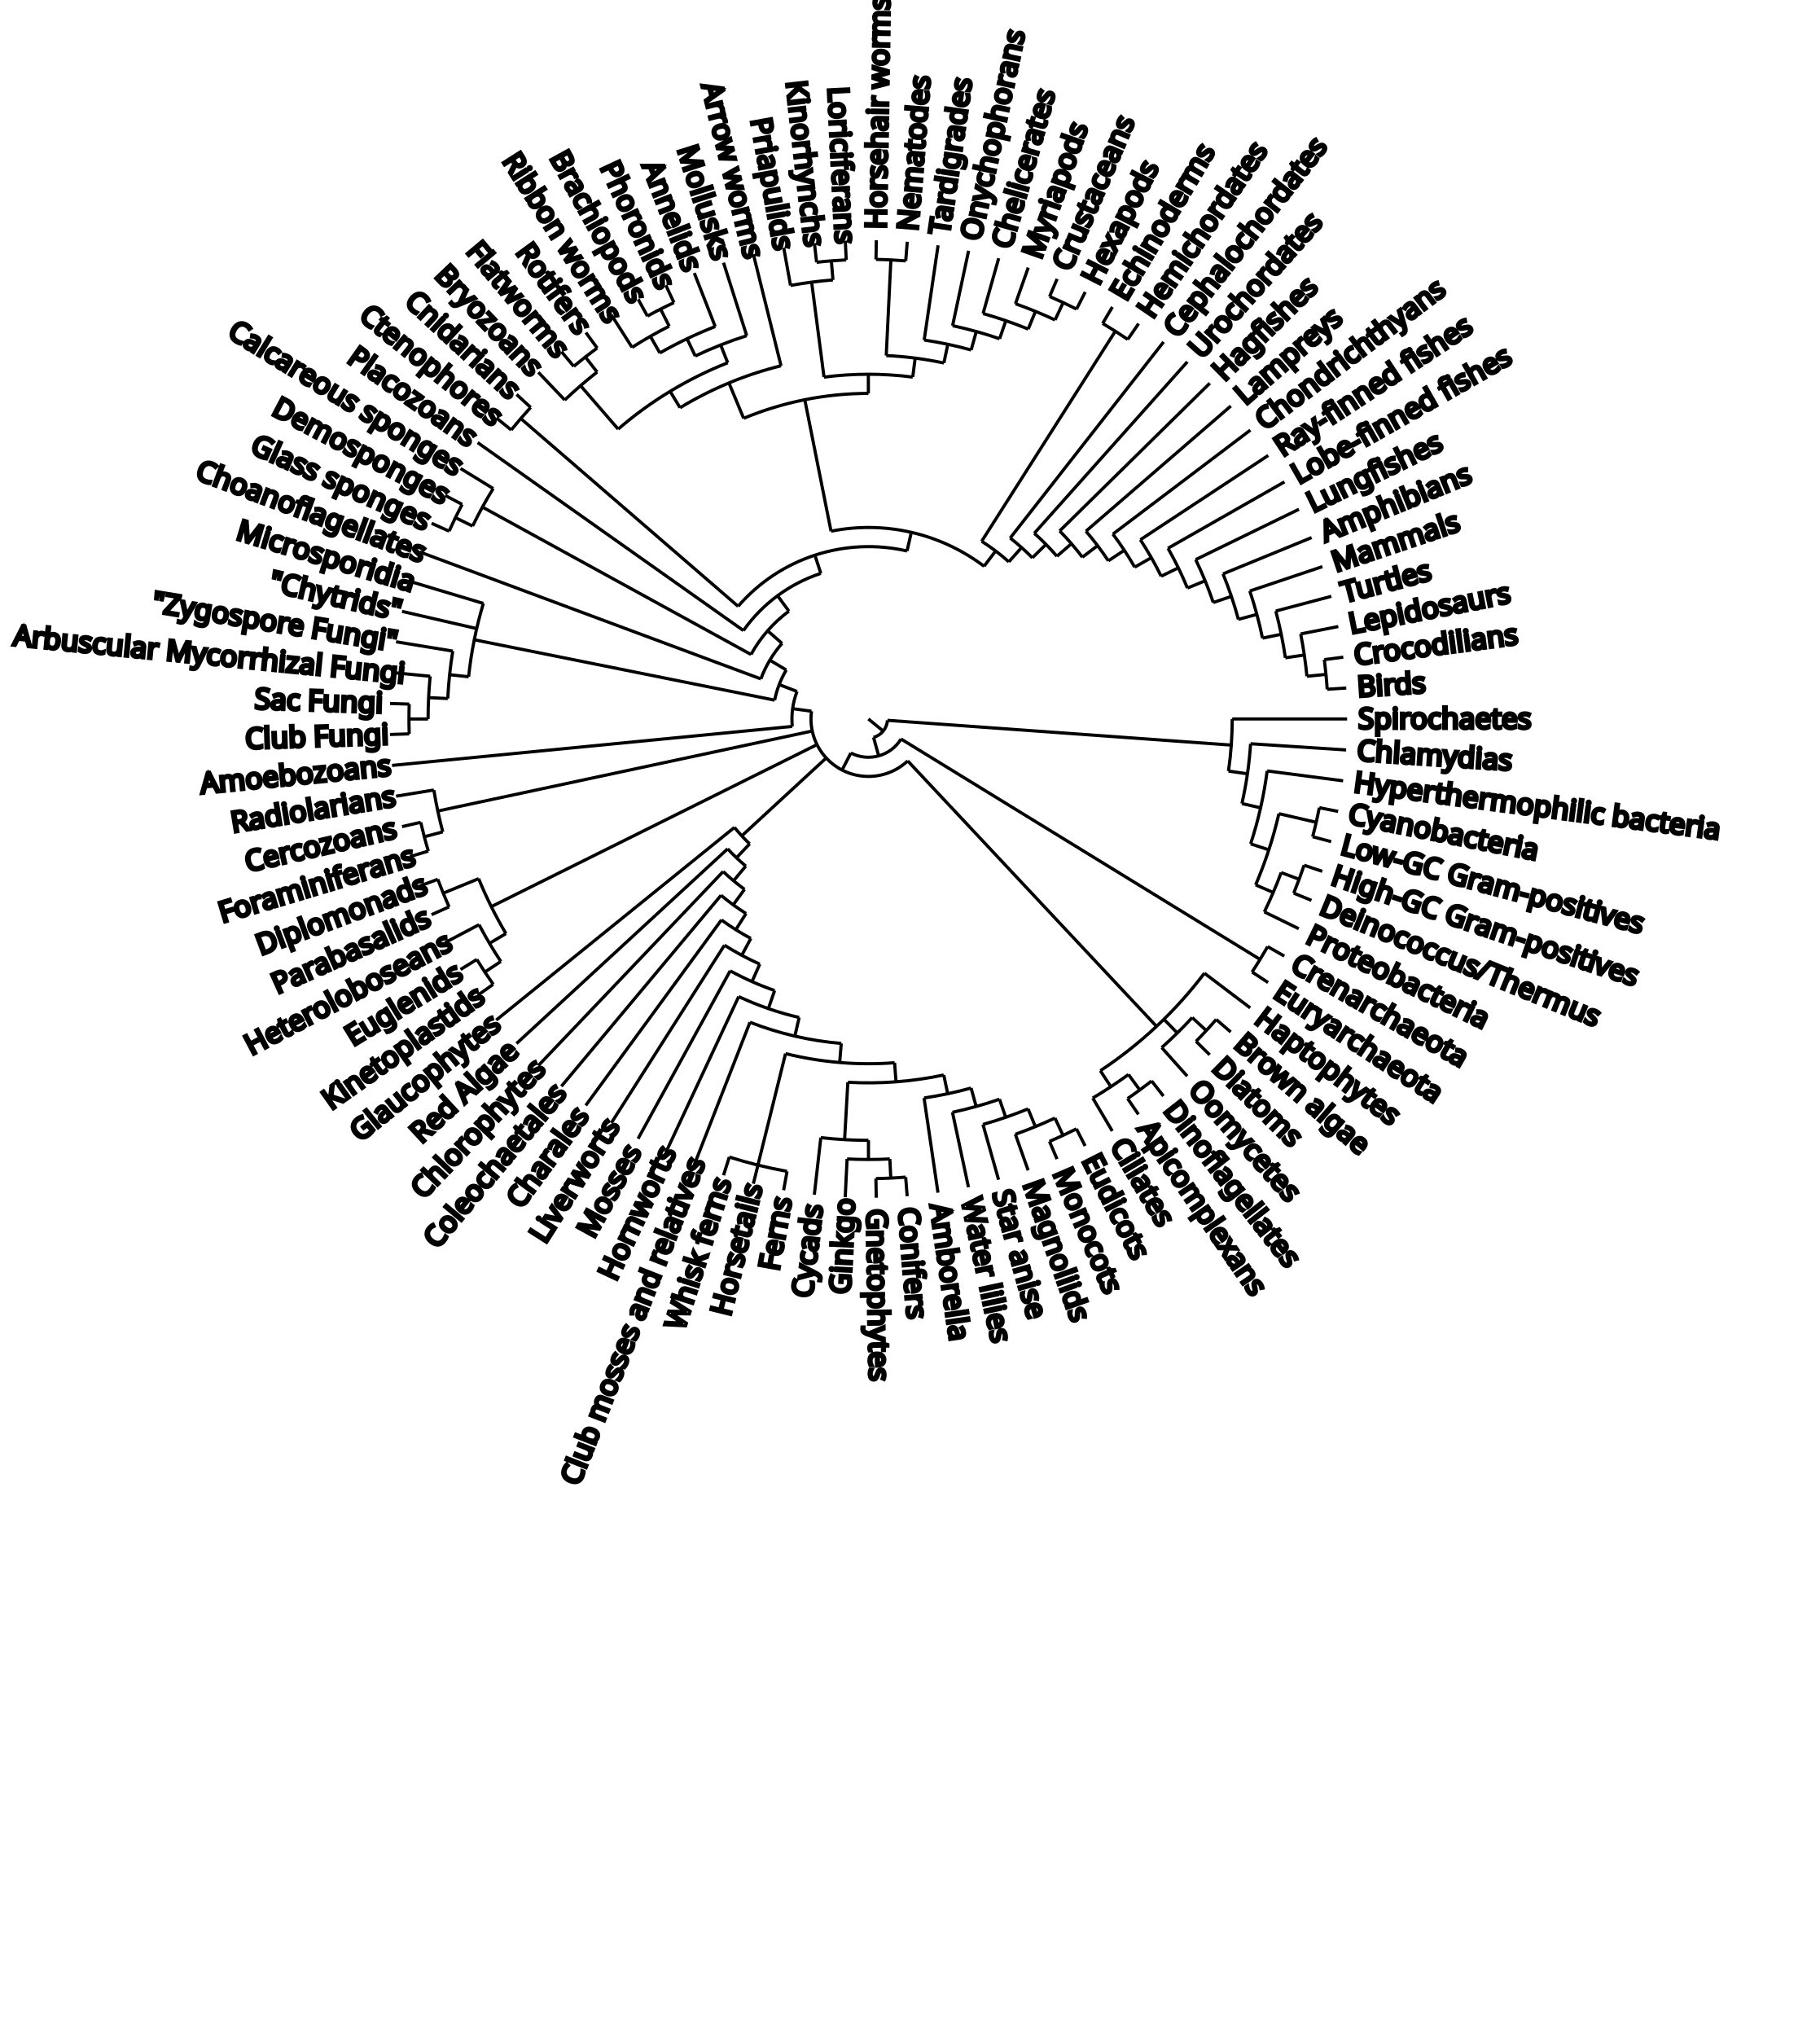
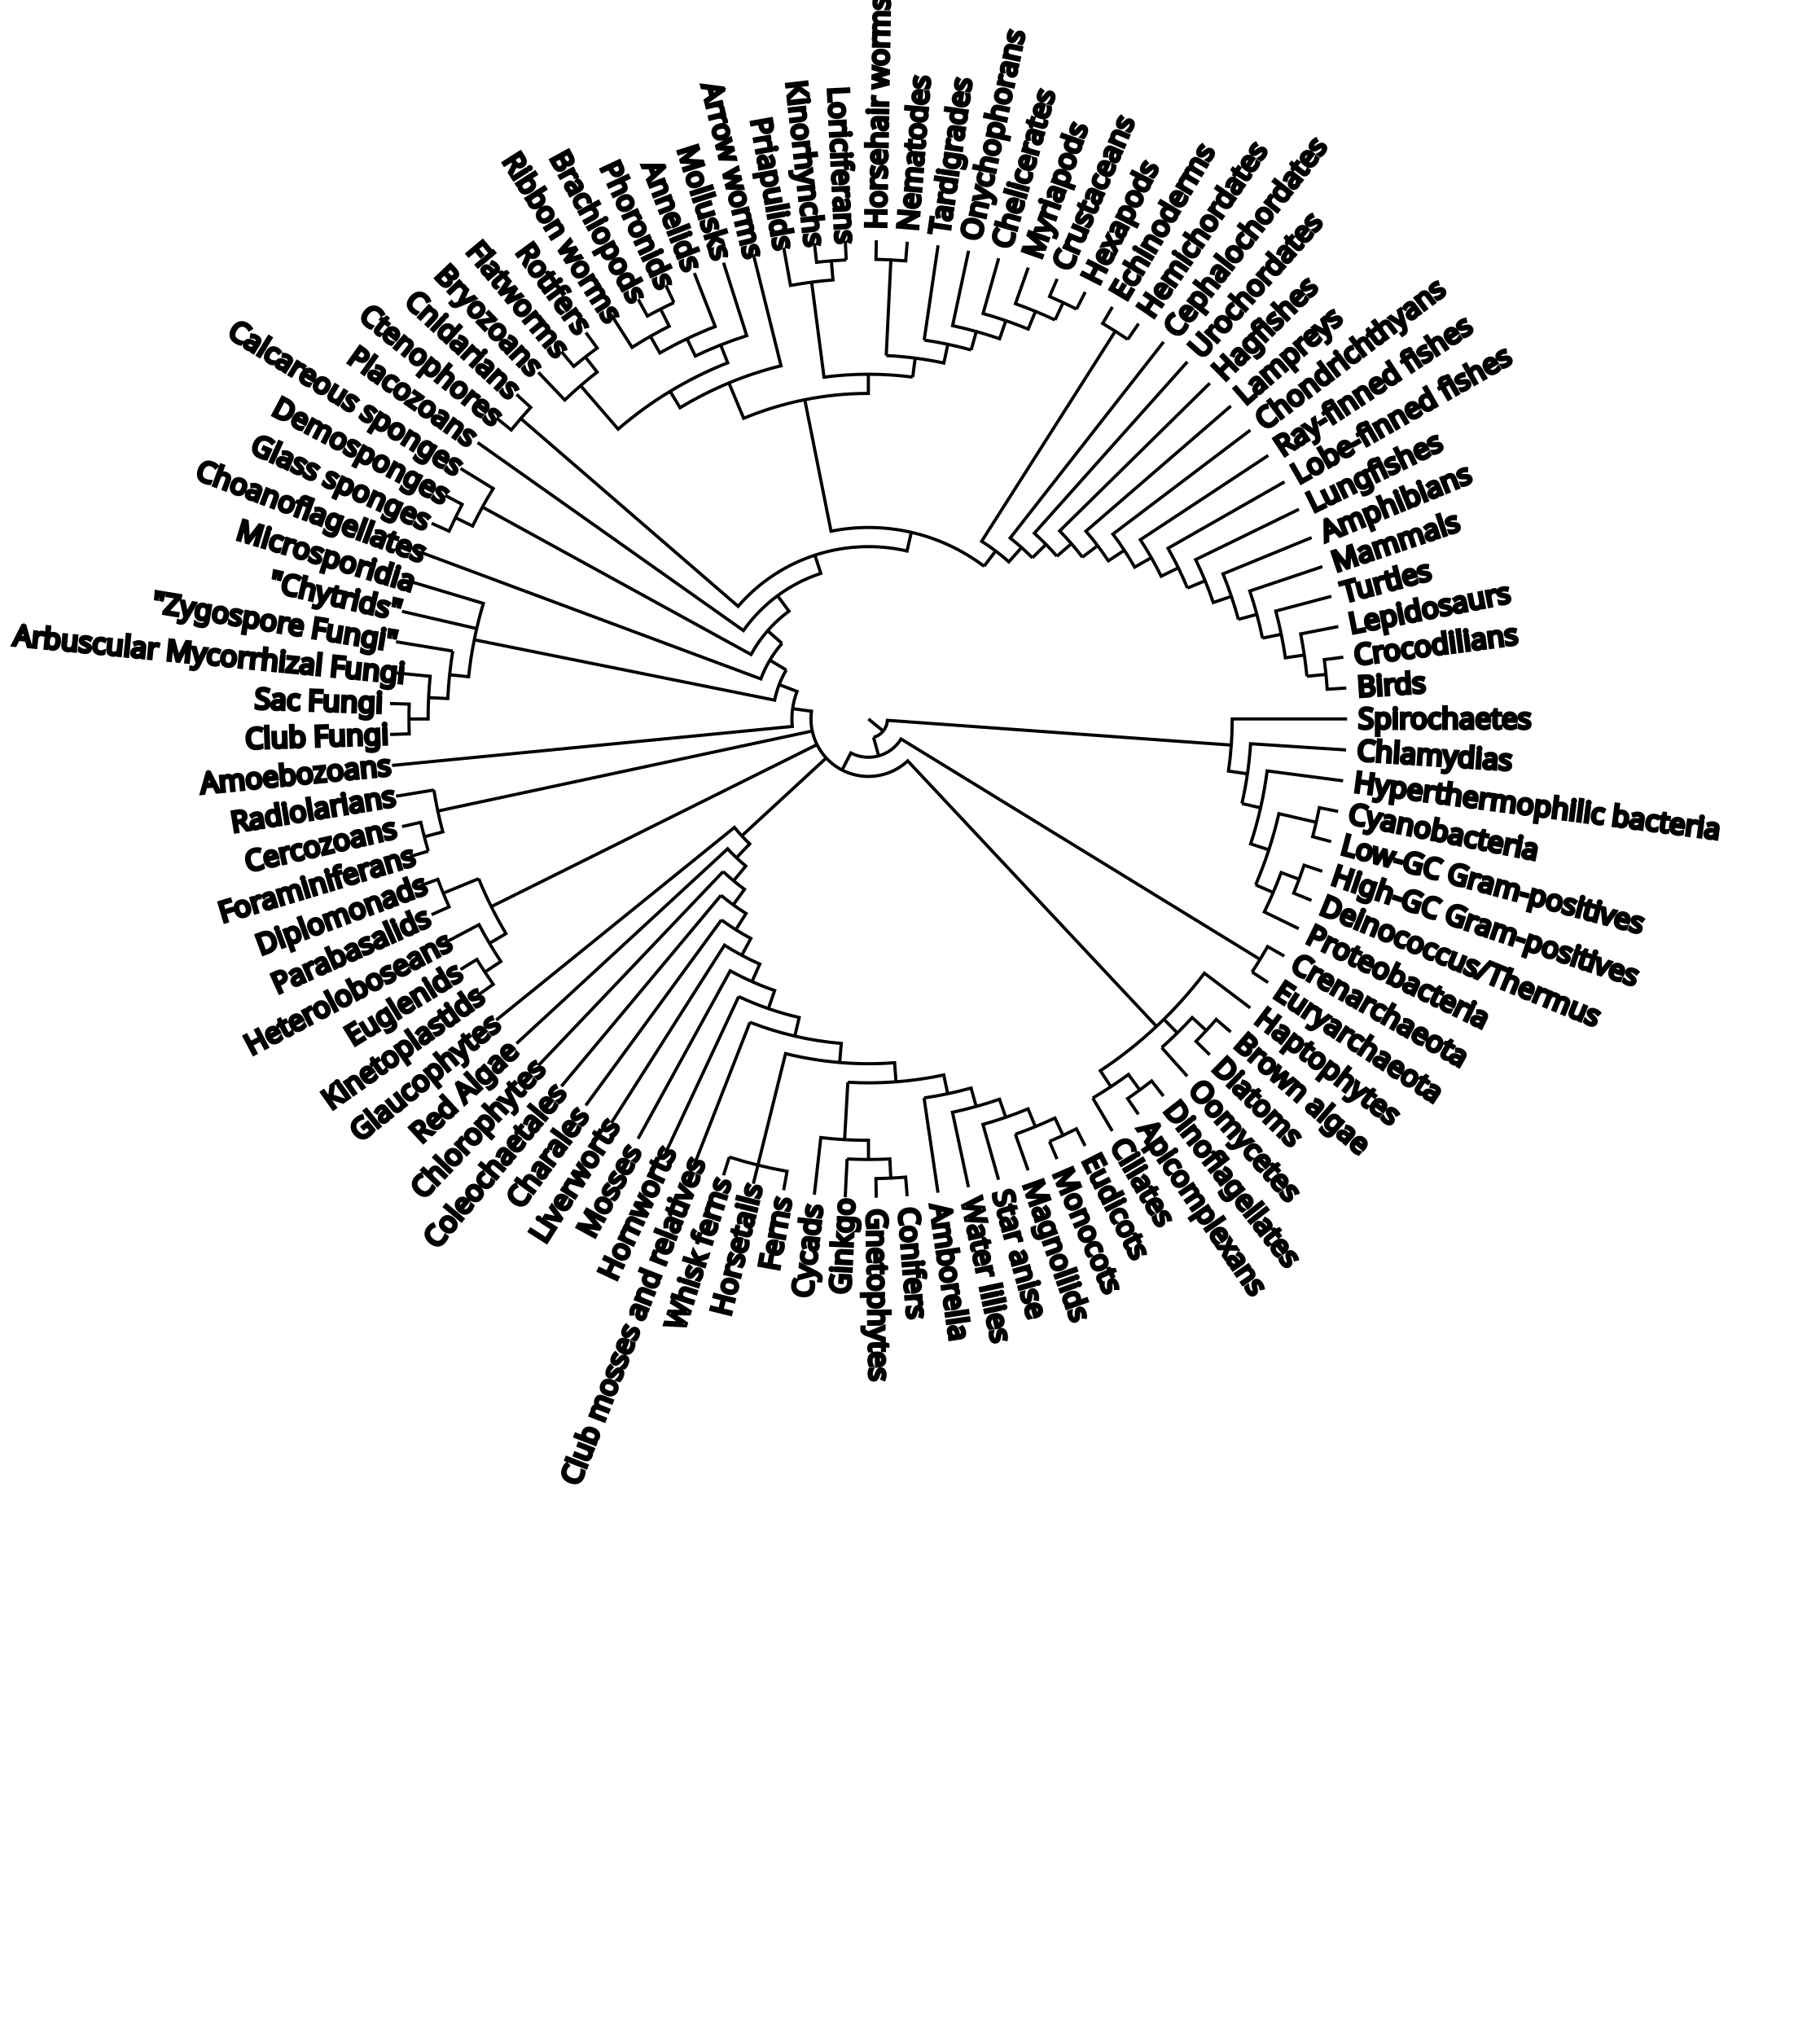
<svg xmlns="http://www.w3.org/2000/svg" viewBox="33 170 572 640">
  <g fill="none" stroke="#000" font-family="ArialMT" font-size="9">
-     <path d="m310.66 399.81l-4.66-3.81m114.08 8.21l-108.08-7.78m0 0c-.184 2.536-1.939 4.684-4.389 5.367m.01 0l1.61 5.8m147.27-11.6h-36.12m0 0c0 5.482-.394 10.957-1.179 16.382m0 0l5.96.86m31.02-7.5l-30.03-1.95m0 0c-.41 6.326-1.32 12.61-2.72 18.794m0 .01l5.87 1.33m25.94-8.48l-23.88-3.11m0 0c-1.014 7.788-2.753 15.464-5.19 22.929m0 0l5.72 1.87m14.89-8.65l-11.73-2.71m0 0c-1.769 7.668-4.217 15.163-7.316 22.396m0-.01l5.54 2.38m20.4-25.48l-5.91-1.16m0 0c-.603 3.062-1.304 6.103-2.104 9.118m0 0l5.82 1.54m-10.07 11.83l-5.64-2.1m0 0c-1.564 4.204-3.332 8.329-5.297 12.361m0 0l10.82 5.28m7.39-18.03l-5.71-1.92m0 0c-.993 2.958-2.081 5.882-3.265 8.771m0 0l5.58 2.28m-16.15 18.56l-112.87-69.29m0 0c-3.298 5.372-10.182 7.291-15.784 4.399m0 0l-2.76 5.35m139.02 58.49l-5.23-2.98m0 0c-1.545 2.71-3.178 5.37-4.896 7.974m.01.01l5.02 3.31m-35.07 13.78l-78.22-83.45m0 0c-7.276 6.821-18.706 6.451-25.526-.826-3.719-3.968-5.452-9.399-4.718-14.788m0 0l-5.96-.81m143.88 94.06l-14.41-10.9m0 0c-9.081 12.001-20.14 22.365-32.704 30.65m0 0l3.31 5.03m20.89-16.89l-4.22-4.3m13.32 3.54l-4.42-4.08m0 0c-3.041 3.297-6.239 6.445-9.586 9.432m0 .01l8.02 8.98m13.67-13.89l-4.56-3.94m0 0c-2.04 2.361-4.155 4.655-6.343 6.879m0 0l4.29 4.23m-21.98 11.05l-3.55-4.86m0 0c-3.62 2.648-7.367 5.119-11.227 7.403m0 .01l6.13 10.36m16.09-10.99l-3.71-4.74m0 0c-2.457 1.923-4.977 3.765-7.553 5.523m0 0l3.4 4.97m-124.7-87.54l26.55-24.49m-28.22 31.37l4.15-4.37m0 0c-1.704-1.621-3.3-3.352-4.779-5.181m0 0l-74.89 60.58m74.6-43.79l3.85-4.63m0 0c-2.016-1.682-3.921-3.493-5.701-5.423m0 0l-66.38 61.21m68.14-43.61l3.54-4.87m0 0c-2.357-1.716-4.599-3.585-6.71-5.596m0 .01l-58.13 61.02m62.11-42.74l3.21-5.09m0 0c-2.743-1.727-5.366-3.635-7.852-5.714m-.01-.01l-50.19 60.04m56.71-41.18l2.85-5.3m0 0c-3.209-1.72-6.294-3.662-9.233-5.812m0-.01l-42.66 58.31m52.26-38.92l2.44-5.5m0 0c-3.841-1.703-7.549-3.69-11.093-5.946m0 0l-35.56 55.87m49.36-35.93l1.97-5.69m0 0c-4.822-1.666-9.495-3.737-13.968-6.192m0 0l-28.97 52.77m49.29-32.24l1.36-5.86m0 0c-6.551-1.521-12.924-3.723-19.016-6.569m.01 0l-22.95 49.08m54.69-28.36l.50-6m0 0c-9.84-.824-19.509-3.067-28.707-6.66m.01 0l-17.53 44.86m63.44-26.13l-.45-6m0 0c-11.507.875-23.079-.094-34.281-2.869m0 0l-8.69 35.06m59.67-22.45l-1.24-5.89m0 0c-9.905 2.096-20.046 2.866-30.155 2.293m0 .01l-1.02 18.03m41.37-10.43l-1.61-5.8m0 0c-4.854 1.35-9.788 2.394-14.772 3.126m-.01-.01l4.38 29.78m21.3-23.69l-1.96-5.69m0 0c-4.84 1.669-9.776 3.042-14.784 4.111m0 0l5.03 23.55m21.02-19.05l-2.28-5.57m0 0c-4.632 1.897-9.368 3.529-14.186 4.891m0 0l4.91 17.38m20.27-13.94l-2.55-5.45m0 0c-4.063 1.899-8.218 3.601-12.445 5.096m0-.01l4.02 11.35m17.91-7.67l-2.73-5.37m0 0c-2.782 1.412-5.608 2.732-8.477 3.962m.01 0l2.37 5.53m-59.28.13v-6.02m0 0c-5.006 0-10.007-.284-14.981-.851m0 0l-2.04 17.94m24.04-5.22l-.30-6.01m0 0c-4.479.218-8.968.218-13.448 0m.01 0l-.59 12.02m19.48-.31l-.48-6m0 0c-3.11.252-6.227.404-9.346.454m0 0l.10 6.02m-29.11-2.36l1.07-5.93m0 0c-6.143-1.105-12.207-2.608-18.155-4.499m0 .01l-1.82 5.73m9.38 2.65l1.45-5.84m-83.83-81.26l102.41-50.94m-102.99 62.48l5.18-3.07m0 0c-3.279-5.54-6.149-11.311-8.588-17.268m.01.01l-11.14 4.56m13.08 24.79l5.03-3.32m0 0c-2.469-3.744-4.755-7.606-6.849-11.573m0 0l-10.65 5.62m10.2 16.61l4.91-3.48m0 0c-1.801-2.549-3.519-5.153-5.151-7.812m0 0l-5.13 3.15m-9.1-17.23l5.5-2.46m0 0c-1.275-2.847-2.458-5.734-3.546-8.658m0 0l-5.64 2.1m5.65-23.56l117.74-25.16m-122 33.25l5.82-1.54m0 0c-1.149-4.336-2.087-8.724-2.81-13.15m0-.01l-11.88 1.94m4.38 18.99l5.76-1.73m.01 0c-.897-2.988-1.696-6.005-2.397-9.045m0 0l-5.87 1.35m-3.14-19.23l125.82-12.26m0 0c-.364-3.732.149-7.497 1.497-10.996m0 0l-5.62-2.16m-95.85-14.09l94.43 18.98m0 0c.672-3.342 1.907-6.546 3.652-9.475m0-.01l-5.17-3.08m-100.68 4.57l5.99.64m0 0c.825-7.81 2.376-15.526 4.633-23.048m0 0l-23.06-6.92m5.85 36.53l6.02.29m0 0c.243-5 .77-9.982 1.576-14.922m-.01 0l-17.82-2.92m4.05 24.27h6.02m0 0c0-4.485.218-8.968.653-13.432m0 0l-11.98-1.17m-.63 19.47l6.02-.19m0 0c-.101-3.118-.101-6.239 0-9.357m0 0l-6.02-.19m3.77-28.96l23.47 5.41m-17.87-24.07l107.2 39.89m0 0c1.525-4.098 3.781-7.885 6.659-11.176m0 .01l-4.53-3.97m-89.66-38.88l84.44 46.34m0 0c2.937-5.351 7.001-9.999 11.912-13.625m0 0l-3.57-4.84m-101.28-24.55l5.41 2.64m0 0c1.965-4.032 4.124-7.966 6.471-11.789m0 0l-10.26-6.3m-9.1 17.23l5.5 2.46m0 0c1.275-2.847 2.642-5.653 4.099-8.412m0 0l-5.33-2.81m10.2-16.61l83.56 59.08m0 0c5.972-8.448 14.506-14.748 24.337-17.968m0 0l-1.87-5.72m-92.47-42.96l68.33 59.03m0 0c13.116-15.182 33.548-21.873 53.103-17.391m0 0l1.35-5.87m-130.46-35.97l4.68 3.79m0 0c1.962-2.426 4.002-4.787 6.117-7.081m0 0l-4.43-4.08m90.6 1.66l8.25 41.33m0 0c16.877-3.37 34.389.644 48.113 11.028m0-.01l3.64-4.8m-83.84-52.82l4.62 11.12m0 0c12.427-5.162 25.751-7.823 39.208-7.83m0 0l-.01-6.02m-62.31 5.37l3.12 5.15m0 0c9.855-5.968 20.555-10.413 31.738-13.184m0 0l-8.69-35.06m-54.32 41.31l11.81 13.66m0 0c10.229-8.837 21.873-15.888 34.443-20.858m0 0l-2.21-5.59m-57.32 8.59l8.3 8.71m0 0c3.248-3.094 6.644-6.028 10.176-8.792m0 0l-3.71-4.74m-7.5-1.67l3.86 4.62m0 0c2.394-2.001 4.851-3.924 7.369-5.766m0 0l-3.56-4.86m31.81 1.95l2.59 5.43m0 0c5.237-2.5 10.639-4.636 16.17-6.393m0 0l-7.29-22.95m-23 23.15l2.98 5.23m0 0c5.592-3.188 11.409-5.965 17.404-8.307m0 0l-6.57-16.82m-26.04 13.21l6.47 10.16m0 0c3.784-2.408 7.683-4.631 11.682-6.661m0 0l-2.72-5.37m-7.04-3.09l2.9 5.28m0 0c2.735-1.501 5.518-2.913 8.344-4.234m0-.01l-2.55-5.45m45.84-.96l3.89 29.85m0 0c9.257-1.206 18.631-1.211 27.89-.014m0-.01l.77-5.97m-41.33-34.68l2.14 11.85m0 0c4.414-.795 8.865-1.374 13.335-1.737m0 0l-.49-6m-5.33-5.52l.68 5.98m0 0c3.1-.353 6.21-.605 9.326-.757m-.01 0l-.29-6.01m14.33 6.01l-1.46 30.06m0 .01c6.093.296 12.152 1.079 18.121 2.342m0 0l1.24-5.89m-22.48-32.69l-.10 6.02m0 0c3.119.051 6.235.202 9.346.454m0 0l.48-6m9.69 1.11l-4.37 29.78m-.01 0c4.985.732 9.919 1.776 14.773 3.126m.01-.01l1.61-5.8m-2.42-25.38l-5.03 23.55m0 0c5.007 1.07 9.943 2.443 14.784 4.111m0 0l1.96-5.69m-2.25-19.62l-4.91 17.38m0 0c4.817 1.361 9.553 2.993 14.187 4.89m0 0l2.28-5.57m-2.27-13.75l-4.02 11.35m0 0c4.229 1.496 8.382 3.197 12.445 5.096m.01-.01l2.55-5.45m-1.9-7.44l-2.37 5.53m0 0c2.868 1.229 5.695 2.55 8.477 3.962m-.01 0l2.73-5.37m9.46 12.32l-42.01 66.03m0 0c3.018 1.92 5.874 4.082 8.542 6.463m0 0l4-4.49m28.55-75.63l-3.06 5.18m0 0c2.685 1.589 5.317 3.264 7.894 5.024m0 .01l3.4-4.97m7.86 5.75l-48.22 61.64m0 0c2.458 1.923 4.788 4.003 6.976 6.227m-.01-.01l4.29-4.22m44.44-57.39l-48.11 53.9m0 0c2.521 2.251 4.896 4.662 7.104 7.22m.01 0l4.55-3.94m43.51-50.45l-47.2 46.44m0 0c2.553 2.594 4.935 5.35 7.13 8.252m-.01 0l4.8-3.63m41.89-43.9l-45.56 39.36m0 0c2.548 2.949 4.902 6.06 7.047 9.313m0 0l5.02-3.32m39.62-37.77l-43.21 32.69m0 0c2.506 3.312 4.795 6.782 6.854 10.389m0 0l5.23-2.98m36.75-32.14l-40.2 26.51m0 0c2.424 3.676 4.608 7.505 6.54 11.463m0 0l5.41-2.64m33.35-27.02l-36.61 20.87m0 0c2.3 4.035 4.339 8.213 6.103 12.509m.01 0l5.57-2.29m29.48-22.48l-32.47 15.83m0 0c2.131 4.372 3.979 8.876 5.537 13.484m0 0l5.7-1.93m25.22-18.48l-27.86 11.41m0 0c1.909 4.663 3.523 9.441 4.835 14.306m0-.01l5.81-1.56m20.61-15.02l-22.83 7.67m0 0c1.629 4.854 2.962 9.801 3.991 14.816m0-.01l5.9-1.21m15.74-11.93l-17.46 4.63m0 0c1.283 4.839 2.29 9.746 3.017 14.699m0 0l5.95-.88m10.68-8.95l-11.82 2.32m0 0c.866 4.401 1.519 8.841 1.953 13.305m.01.01l5.99-.59m5.44-5.42l-5.97.78m0 0c.402 3.094.706 6.2.908 9.313m0 0l6-.39" />
+     <path d="m310.66 399.81l-4.66-3.81m114.08 8.21l-108.08-7.78c-.184 2.536-1.939 4.684-4.389 5.367m.01 0l1.61 5.8m147.27-11.6h-36.12c0 5.482-.394 10.957-1.179 16.382l5.96.86m31.02-7.5l-30.03-1.95c-.41 6.326-1.32 12.61-2.72 18.794m0 .01l5.87 1.33m25.94-8.48l-23.88-3.11c-1.014 7.788-2.753 15.464-5.19 22.929l5.72 1.87m14.89-8.65l-11.73-2.71c-1.769 7.668-4.217 15.163-7.316 22.396m0-.01l5.54 2.38m20.4-25.48l-5.91-1.16c-.603 3.062-1.304 6.103-2.104 9.118l5.82 1.54m-10.07 11.83l-5.64-2.1c-1.564 4.204-3.332 8.329-5.297 12.361l10.82 5.28m7.39-18.03l-5.71-1.92c-.993 2.958-2.081 5.882-3.265 8.771l5.58 2.28m-16.15 18.56l-112.87-69.29c-3.298 5.372-10.182 7.291-15.784 4.399l-2.76 5.35m139.02 58.49l-5.23-2.98c-1.545 2.71-3.178 5.37-4.896 7.974m.01.01l5.02 3.31m-35.07 13.78l-78.22-83.45c-7.276 6.821-18.706 6.451-25.526-.826-3.719-3.968-5.452-9.399-4.718-14.788l-5.96-.81m143.88 94.06l-14.41-10.9c-9.081 12.001-20.14 22.365-32.704 30.65l3.31 5.03m20.89-16.89l-4.22-4.3m13.32 3.54l-4.42-4.08c-3.041 3.297-6.239 6.445-9.586 9.432m0 .01l8.02 8.98m13.67-13.89l-4.56-3.94c-2.04 2.361-4.155 4.655-6.343 6.879l4.29 4.23m-21.98 11.05l-3.55-4.86c-3.62 2.648-7.367 5.119-11.227 7.403m0 .01l6.13 10.36m16.09-10.99l-3.71-4.74c-2.457 1.923-4.977 3.765-7.553 5.523l3.4 4.97m-124.7-87.54l26.55-24.49m-28.22 31.37l4.15-4.37c-1.704-1.621-3.3-3.352-4.779-5.181l-74.89 60.58m74.6-43.79l3.85-4.63c-2.016-1.682-3.921-3.493-5.701-5.423l-66.38 61.21m68.14-43.61l3.54-4.87c-2.357-1.716-4.599-3.585-6.71-5.596m0 .01l-58.13 61.02m62.11-42.74l3.21-5.09c-2.743-1.727-5.366-3.635-7.852-5.714m-.01-.01l-50.19 60.04m56.71-41.18l2.85-5.3c-3.209-1.72-6.294-3.662-9.233-5.812m0-.01l-42.66 58.31m52.26-38.92l2.44-5.5c-3.841-1.703-7.549-3.69-11.093-5.946l-35.56 55.87m49.36-35.93l1.97-5.69c-4.822-1.666-9.495-3.737-13.968-6.192l-28.97 52.77m49.29-32.24l1.36-5.86c-6.551-1.521-12.924-3.723-19.016-6.569m.01 0l-22.95 49.08m54.69-28.36l.50-6c-9.84-.824-19.509-3.067-28.707-6.66m.01 0l-17.53 44.86m63.44-26.13l-.45-6c-11.507.875-23.079-.094-34.281-2.869l-8.69 35.06m59.67-22.45l-1.24-5.89c-9.905 2.096-20.046 2.866-30.155 2.293m0 .01l-1.02 18.03m41.37-10.43l-1.61-5.8c-4.854 1.35-9.788 2.394-14.772 3.126m-.01-.01l4.38 29.78m21.3-23.69l-1.96-5.69c-4.84 1.669-9.776 3.042-14.784 4.111l5.03 23.55m21.02-19.05l-2.28-5.57c-4.632 1.897-9.368 3.529-14.186 4.891l4.91 17.38m20.27-13.94l-2.55-5.45c-4.063 1.899-8.218 3.601-12.445 5.096m0-.01l4.02 11.35m17.91-7.67l-2.73-5.37c-2.782 1.412-5.608 2.732-8.477 3.962m.01 0l2.37 5.53m-59.28.13v-6.02c-5.006 0-10.007-.284-14.981-.851l-2.04 17.94m24.04-5.22l-.30-6.01c-4.479.218-8.968.218-13.448 0m.01 0l-.59 12.02m19.48-.31l-.48-6c-3.11.252-6.227.404-9.346.454l.10 6.02m-29.11-2.36l1.07-5.93c-6.143-1.105-12.207-2.608-18.155-4.499m0 .01l-1.82 5.73m9.38 2.65l1.45-5.84m-83.83-81.26l102.41-50.94m-102.99 62.48l5.18-3.07c-3.279-5.54-6.149-11.311-8.588-17.268m.01.01l-11.14 4.56m13.08 24.79l5.03-3.32c-2.469-3.744-4.755-7.606-6.849-11.573l-10.65 5.62m10.2 16.61l4.91-3.48c-1.801-2.549-3.519-5.153-5.151-7.812l-5.13 3.15m-9.1-17.23l5.5-2.46c-1.275-2.847-2.458-5.734-3.546-8.658l-5.64 2.1m5.65-23.56l117.74-25.16m-122 33.25l5.82-1.54c-1.149-4.336-2.087-8.724-2.81-13.15m0-.01l-11.88 1.94m4.38 18.99l5.76-1.73m.01 0c-.897-2.988-1.696-6.005-2.397-9.045l-5.87 1.35m-3.14-19.23l125.82-12.26c-.364-3.732.149-7.497 1.497-10.996l-5.62-2.16m-95.85-14.09l94.43 18.98c.672-3.342 1.907-6.546 3.652-9.475m0-.01l-5.17-3.08m-100.68 4.57l5.99.64c.825-7.81 2.376-15.526 4.633-23.048l-23.06-6.92m5.85 36.53l6.02.29c.243-5 .77-9.982 1.576-14.922m-.01 0l-17.82-2.92m4.05 24.27h6.02c0-4.485.218-8.968.653-13.432l-11.98-1.17m-.63 19.47l6.02-.19c-.101-3.118-.101-6.239 0-9.357l-6.02-.19m3.77-28.96l23.47 5.41m-17.87-24.07l107.2 39.89c1.525-4.098 3.781-7.885 6.659-11.176m0 .01l-4.53-3.97m-89.66-38.88l84.44 46.34c2.937-5.351 7.001-9.999 11.912-13.625l-3.57-4.84m-101.28-24.55l5.41 2.64c1.965-4.032 4.124-7.966 6.471-11.789l-10.26-6.3m-9.1 17.23l5.5 2.46c1.275-2.847 2.642-5.653 4.099-8.412l-5.33-2.81m10.2-16.61l83.56 59.08c5.972-8.448 14.506-14.748 24.337-17.968l-1.87-5.72m-92.47-42.96l68.33 59.03c13.116-15.182 33.548-21.873 53.103-17.391l1.35-5.87m-130.46-35.97l4.68 3.79c1.962-2.426 4.002-4.787 6.117-7.081l-4.43-4.08m90.6 1.66l8.25 41.33c16.877-3.37 34.389.644 48.113 11.028m0-.01l3.64-4.8m-83.84-52.82l4.62 11.12c12.427-5.162 25.751-7.823 39.208-7.83l-.01-6.02m-62.31 5.37l3.12 5.15c9.855-5.968 20.555-10.413 31.738-13.184l-8.69-35.06m-54.32 41.31l11.81 13.66c10.229-8.837 21.873-15.888 34.443-20.858l-2.21-5.59m-57.32 8.59l8.3 8.71c3.248-3.094 6.644-6.028 10.176-8.792l-3.71-4.74m-7.5-1.67l3.86 4.62c2.394-2.001 4.851-3.924 7.369-5.766l-3.56-4.86m31.81 1.95l2.59 5.43c5.237-2.5 10.639-4.636 16.17-6.393l-7.29-22.95m-23 23.15l2.98 5.23c5.592-3.188 11.409-5.965 17.404-8.307l-6.57-16.82m-26.04 13.21l6.47 10.16c3.784-2.408 7.683-4.631 11.682-6.661l-2.72-5.37m-7.04-3.09l2.9 5.28c2.735-1.501 5.518-2.913 8.344-4.234m0-.01l-2.55-5.45m45.84-.96l3.89 29.85c9.257-1.206 18.631-1.211 27.89-.014m0-.01l.77-5.97m-41.33-34.68l2.14 11.85c4.414-.795 8.865-1.374 13.335-1.737l-.49-6m-5.33-5.52l.68 5.98c3.1-.353 6.21-.605 9.326-.757m-.01 0l-.29-6.01m14.33 6.01l-1.46 30.06m0 .01c6.093.296 12.152 1.079 18.121 2.342l1.24-5.89m-22.48-32.69l-.10 6.02c3.119.051 6.235.202 9.346.454l.48-6m9.69 1.11l-4.37 29.78m-.01 0c4.985.732 9.919 1.776 14.773 3.126m.01-.01l1.61-5.8m-2.42-25.38l-5.03 23.55c5.007 1.07 9.943 2.443 14.784 4.111l1.96-5.69m-2.25-19.62l-4.91 17.38c4.817 1.361 9.553 2.993 14.187 4.89l2.28-5.57m-2.27-13.75l-4.02 11.35c4.229 1.496 8.382 3.197 12.445 5.096m.01-.01l2.55-5.45m-1.9-7.44l-2.37 5.53c2.868 1.229 5.695 2.55 8.477 3.962m-.01 0l2.73-5.37m9.46 12.32l-42.01 66.03c3.018 1.92 5.874 4.082 8.542 6.463l4-4.49m28.55-75.63l-3.06 5.18c2.685 1.589 5.317 3.264 7.894 5.024m0 .01l3.4-4.97m7.86 5.75l-48.22 61.64c2.458 1.923 4.788 4.003 6.976 6.227m-.01-.01l4.29-4.22m44.44-57.39l-48.11 53.9c2.521 2.251 4.896 4.662 7.104 7.22m.01 0l4.55-3.94m43.51-50.45l-47.2 46.44c2.553 2.594 4.935 5.35 7.13 8.252m-.01 0l4.8-3.63m41.89-43.9l-45.56 39.36c2.548 2.949 4.902 6.06 7.047 9.313l5.02-3.32m39.62-37.77l-43.21 32.69c2.506 3.312 4.795 6.782 6.854 10.389l5.23-2.98m36.75-32.14l-40.2 26.51c2.424 3.676 4.608 7.505 6.54 11.463l5.41-2.64m33.35-27.02l-36.61 20.87c2.3 4.035 4.339 8.213 6.103 12.509m.01 0l5.57-2.29m29.48-22.48l-32.47 15.83c2.131 4.372 3.979 8.876 5.537 13.484l5.7-1.93m25.22-18.48l-27.86 11.41c1.909 4.663 3.523 9.441 4.835 14.306m0-.01l5.81-1.56m20.61-15.02l-22.83 7.67c1.629 4.854 2.962 9.801 3.991 14.816m0-.01l5.9-1.21m15.74-11.93l-17.46 4.63c1.283 4.839 2.29 9.746 3.017 14.699l5.95-.88m10.68-8.95l-11.82 2.32c.866 4.401 1.519 8.841 1.953 13.305m.01.01l5.99-.59m5.44-5.42l-5.97.78c.402 3.094.706 6.2.908 9.313l6-.39" />
    <text transform="matrix(1 0 0 1 460 399)">Spirochaetes</text>
-     <text transform="matrix(.9979 .0647 -.0647 .9979 459.48 408.96)">Chlamydias</text>
-     <text transform="matrix(.9916 .1292 -.1292 .9916 458.32 418.87)">Hyperthermophilic bacteria</text>
-     <text transform="matrix(.9812 .1931 -.1931 .9812 456.52 428.68)">Cyanobacteria</text>
-     <text transform="matrix(.9666 .2562 -.2562 .9666 454.09 438.36)">Low-GC Gram-positives</text>
-     <text transform="matrix(.948 .3182 -.3182 .948 451.04 447.85)">High-GC Gram-positives</text>
-     <text transform="matrix(.9254 .3789 -.3789 .9254 447.38 457.13)">Deinococcus/Thermus</text>
-     <text transform="matrix(.899 .438 -.438 .899 443.12 466.16)">Proteobacteria</text>
-     <text transform="matrix(.8687 .4953 -.4953 .8687 438.3 474.89)">Crenarchaeota</text>
-     <text transform="matrix(.8348 .5505 -.5505 .8348 432.91 483.28)">Euryarchaeota</text>
-     <text transform="matrix(.7974 .6034 -.6034 .7974 427 491.32)">Haptophytes</text>
-     <text transform="matrix(.7567 .6537 -.6537 .7567 420.57 498.95)">Brown algae</text>
-     <text transform="matrix(.7128 .7014 -.7014 .7128 413.67 506.15)">Diatoms</text>
-     <text transform="matrix(.6659 .746 -.746 .6659 406.31 512.88)">Oomycetes</text>
-     <text transform="matrix(.6162 .7876 -.7876 .6162 398.54 519.13)">Dinoflagellates</text>
-     <text transform="matrix(.564 .8258 -.8258 .564 390.37 524.87)">Apicomplexans</text>
-     <text transform="matrix(.5093 .8606 -.8606 .5093 381.85 530.06)">Ciliates</text>
-     <text transform="matrix(.4525 .8917 -.8917 .4525 373.02 534.69)">Eudicots</text>
-     <text transform="matrix(.3939 .9192 -.9192 .3939 363.9 538.73)">Monocots</text>
-     <text transform="matrix(.3336 .9427 -.9427 .3336 354.54 542.18)">Magnoliids</text>
-     <text transform="matrix(.2718 .9623 -.9623 .2718 344.97 545.02)">Star anise</text>
-     <text transform="matrix(.209 .9779 -.9779 .209 335.25 547.23)">Water lilies</text>
-     <text transform="matrix(.1452 .9894 -.9894 .1452 325.4 548.8)">Amborella</text>
-     <text transform="matrix(.0809 .9967 -.9967 .0809 315.47 549.74)">Conifers</text>
-     <text transform="matrix(.0162 1 -1 .0162 305.49 550.03)">Gnetophytes</text>
-     <text transform="matrix(.0486 -.9988 .9988 .0486 300.21 576.93)">Ginkgo</text>
-     <text transform="matrix(.1131 -.9936 .9936 .1131 288.28 578.17)">Cycads</text>
-     <text transform="matrix(.1772 -.9842 .9842 .1772 277.77 569.75)">Ferns</text>
-     <text transform="matrix(.2405 -.9706 .9706 .2405 262.49 584.05)">Horsetails</text>
-     <text transform="matrix(.3028 -.953 .953 .3028 247.99 588.47)">Whisk ferns</text>
-     <text transform="matrix(.3639 -.9314 .9314 .3639 214.91 637.4)">Club mosses and relatives</text>
-     <text transform="matrix(.4234 -.9059 .9059 .4234 226.57 573.02)">Hornworts</text>
-     <text transform="matrix(.4812 -.8766 .8766 .4812 219.61 559.62)">Mosses</text>
-     <text transform="matrix(.5369 -.8436 .8436 .5369 204.37 561.28)">Liverworts</text>
-     <text transform="matrix(.5904 -.8071 .8071 .5904 196.84 550.31)">Charales</text>
-     <text transform="matrix(.6414 -.7672 .7672 .6414 170.4 562.87)">Coleochaetales</text>
-     <text transform="matrix(.6897 -.7241 .7241 .6897 166.09 547.23)">Chlorophytes</text>
-     <text transform="matrix(.7351 -.6779 .6779 .7351 165.42 529.72)">Red Algae</text>
-     <text transform="matrix(.7775 -.6289 .6289 .7775 146.17 529.14)">Glaucophytes</text>
-     <text transform="matrix(.8166 -.5773 .5773 .8166 137.07 519.1)">Kinetoplastids</text>
-     <text transform="matrix(.8522 -.5232 .5232 .8522 143.94 499.01)">Euglenids</text>
-     <text transform="matrix(.8843 -.4669 .4669 .8843 111.97 501.84)">Heteroloboseans</text>
-     <text transform="matrix(.9127 -.4087 .4087 .9127 120.13 482.52)">Parabasalids</text>
-     <text transform="matrix(.9372 -.3488 .3488 .9372 114.92 470.31)">Diplomonads</text>
-     <text transform="matrix(.9578 -.2874 .2874 .9578 102.85 460.09)">Foraminiferans</text>
-     <text transform="matrix(.9744 -.2248 .2248 .9744 110.82 444.1)">Cercozoans</text>
-     <text transform="matrix(.9869 -.1612 .1612 .9869 106.14 431.69)">Radiolarians</text>
-     <text transform="matrix(.9953 -.097 .097 .9953 96.286 419.46)">Amoebozoans</text>
-     <text transform="matrix(.9995 -.0324 .0324 .9995 110.2 405.35)">Club Fungi</text>
-     <text transform="matrix(.9995 .0324 -.0324 .9995 113 392.75)">Sac Fungi</text>
-     <text transform="matrix(.9953 .097 -.097 .9953 36.982 372.79)">Arbuscular Mycorrhizal Fungi</text>
-     <text transform="matrix(.9869 .1612 -.1612 .9869 80.499 362.2)">"Zygospore Fungi"</text>
-     <text transform="matrix(.9744 .2248 -.2248 .9744 117.26 355.54)">"Chytrids"</text>
-     <text transform="matrix(.9578 .2874 -.2874 .9578 106.87 339.39)">Microsporidia</text>
-     <text transform="matrix(.9372 .3488 -.3488 .9372 94.082 320.34)">Choanoflagellates</text>
-     <text transform="matrix(.9127 .4087 -.4087 .9127 111.29 312.09)">Glass sponges</text>
-     <text transform="matrix(.8843 .4669 -.4669 .8843 118.01 300.13)">Demosponges</text>
-     <text transform="matrix(.8522 .5232 -.5232 .8522 104.16 275.61)">Calcareous sponges</text>
-     <text transform="matrix(.8166 .5773 -.5773 .8166 141.77 283.58)">Placozoans</text>
-     <text transform="matrix(.7775 .6289 -.6289 .7775 145.51 270.04)">Ctenophores</text>
-     <text transform="matrix(.7351 .6779 -.6779 .7351 159.88 265.34)">Cnidarians</text>
-     <text transform="matrix(.6897 .7241 -.7241 .6897 169.33 256.87)">Bryozoans</text>
-     <text transform="matrix(.6414 .7672 -.7672 .6414 179.27 249.09)">Flatworms</text>
-     <text transform="matrix(.5904 .8071 -.8071 .5904 194.94 249.26)">Rotifers</text>
-     <text transform="matrix(.5369 .8436 -.8436 .5369 190.72 220.45)">Ribbon worms</text>
-     <text transform="matrix(.4812 .8766 -.8766 .4812 205.69 219.49)">Brachiopods</text>
-     <text transform="matrix(.4234 .9059 -.9059 .4234 221.56 222.43)">Phoronids</text>
-     <text transform="matrix(.3639 .9314 -.9314 .3639 234.79 221.98)">Annelids</text>
-     <text transform="matrix(.3029 .953 -.953 .3029 245.9 216.78)">Mollusks</text>
-     <text transform="matrix(.2405 .9706 -.9706 .2405 253.54 196.77)">Arrow worms</text>
-     <text transform="matrix(.1772 .9842 -.9842 .1772 269.03 207.57)">Priapulids</text>
-     <text transform="matrix(.1131 .9936 -.9936 .1131 280.17 195.64)">Kinorhynchs</text>
-     <text transform="matrix(.0486 .9988 -.9988 .0486 293.34 197.38)">Loriciferans</text>
-     <text transform="matrix(.0162 -1 1 .0162 311.49 242.07)">Horsehair worms</text>
-     <text transform="matrix(.0809 -.9967 .9967 .0809 321.45 242.75)">Nematodes</text>
-     <text transform="matrix(.1452 -.9894 .9894 .1452 331.33 244.07)">Tardigrades</text>
-     <text transform="matrix(.209 -.9779 .9779 .209 341.12 246.03)">Onychophorans</text>
-     <text transform="matrix(.2718 -.9623 .9623 .2718 350.75 248.61)">Chelicerates</text>
-     <text transform="matrix(.3336 -.9427 .9427 .3336 360.2 251.82)">Myriapods</text>
-     <text transform="matrix(.3939 -.9192 .9192 .3939 369.41 255.63)">Crustaceans</text>
-     <text transform="matrix(.4525 -.8917 .8917 .4525 378.37 260.03)">Hexapods</text>
-     <text transform="matrix(.5093 -.8606 .8606 .5093 387.02 265)">Echinoderms</text>
-     <text transform="matrix(.564 -.8258 .8258 .564 395.33 270.52)">Hemichordates</text>
-     <text transform="matrix(.6162 -.7876 .7876 .6162 403.26 276.56)">Cephalochordates</text>
-     <text transform="matrix(.6659 -.746 .746 .6659 410.79 283.11)">Urochordates</text>
-     <text transform="matrix(.7128 -.7014 .7014 .7128 417.88 290.13)">Hagfishes</text>
-     <text transform="matrix(.7567 -.6537 .6537 .7567 424.5 297.59)">Lampreys</text>
-     <text transform="matrix(.7974 -.6034 .6034 .7974 430.62 305.47)">Chondrichthyans</text>
-     <text transform="matrix(.8348 -.5505 .5505 .8348 436.21 313.73)">Ray-finned fishes</text>
-     <text transform="matrix(.8687 -.4953 .4953 .8687 441.27 322.33)">Lobe-finned fishes</text>
-     <text transform="matrix(.899 -.438 .438 .899 445.75 331.24)">Lungfishes</text>
-     <text transform="matrix(.9254 -.3789 .3789 .9254 449.65 340.42)">Amphibians</text>
-     <text transform="matrix(.948 -.3182 .3182 .948 452.95 349.83)">Mammals</text>
-     <text transform="matrix(.9666 -.2562 .2562 .9666 455.63 359.44)">Turtles</text>
-     <text transform="matrix(.9812 -.1931 .1931 .9812 457.68 369.21)">Lepidosaurs</text>
-     <text transform="matrix(.9916 -.1292 .1292 .9916 459.1 379.08)">Crocodilians</text>
-     <text transform="matrix(.9979 -.0647 .0647 .9979 459.87 389.03)">Birds</text>
+     <text transform="matrix(.9979 .0647-.0647 .9979 459.48 408.96)">Chlamydias</text>
+     <text transform="matrix(.9916 .1292-.1292 .9916 458.32 418.87)">Hyperthermophilic bacteria</text>
+     <text transform="matrix(.9812 .1931-.1931 .9812 456.52 428.68)">Cyanobacteria</text>
+     <text transform="matrix(.9666 .2562-.2562 .9666 454.09 438.36)">Low-GC Gram-positives</text>
+     <text transform="matrix(.948 .3182-.3182 .948 451.04 447.85)">High-GC Gram-positives</text>
+     <text transform="matrix(.9254 .3789-.3789 .9254 447.38 457.13)">Deinococcus/Thermus</text>
+     <text transform="matrix(.899 .438-.438 .899 443.12 466.16)">Proteobacteria</text>
+     <text transform="matrix(.8687 .4953-.4953 .8687 438.3 474.89)">Crenarchaeota</text>
+     <text transform="matrix(.8348 .5505-.5505 .8348 432.91 483.28)">Euryarchaeota</text>
+     <text transform="matrix(.7974 .6034-.6034 .7974 427 491.32)">Haptophytes</text>
+     <text transform="matrix(.7567 .6537-.6537 .7567 420.57 498.95)">Brown algae</text>
+     <text transform="matrix(.7128 .7014-.7014 .7128 413.67 506.15)">Diatoms</text>
+     <text transform="matrix(.6659 .746-.746 .6659 406.31 512.88)">Oomycetes</text>
+     <text transform="matrix(.6162 .7876-.7876 .6162 398.54 519.13)">Dinoflagellates</text>
+     <text transform="matrix(.564 .8258-.8258 .564 390.37 524.87)">Apicomplexans</text>
+     <text transform="matrix(.5093 .8606-.8606 .5093 381.85 530.06)">Ciliates</text>
+     <text transform="matrix(.4525 .8917-.8917 .4525 373.02 534.69)">Eudicots</text>
+     <text transform="matrix(.3939 .9192-.9192 .3939 363.9 538.73)">Monocots</text>
+     <text transform="matrix(.3336 .9427-.9427 .3336 354.54 542.18)">Magnoliids</text>
+     <text transform="matrix(.2718 .9623-.9623 .2718 344.97 545.02)">Star anise</text>
+     <text transform="matrix(.209 .9779-.9779 .209 335.25 547.23)">Water lilies</text>
+     <text transform="matrix(.1452 .9894-.9894 .1452 325.4 548.8)">Amborella</text>
+     <text transform="matrix(.0809 .9967-.9967 .0809 315.47 549.74)">Conifers</text>
+     <text transform="matrix(.0162 1-1 .0162 305.49 550.03)">Gnetophytes</text>
+     <text transform="matrix(.0486-.9988 .9988 .0486 300.21 576.93)">Ginkgo</text>
+     <text transform="matrix(.1131-.9936 .9936 .1131 288.28 578.17)">Cycads</text>
+     <text transform="matrix(.1772-.9842 .9842 .1772 277.77 569.75)">Ferns</text>
+     <text transform="matrix(.2405-.9706 .9706 .2405 262.49 584.05)">Horsetails</text>
+     <text transform="matrix(.3028-.953 .953 .3028 247.99 588.47)">Whisk ferns</text>
+     <text transform="matrix(.3639-.9314 .9314 .3639 214.91 637.4)">Club mosses and relatives</text>
+     <text transform="matrix(.4234-.9059 .9059 .4234 226.57 573.02)">Hornworts</text>
+     <text transform="matrix(.4812-.8766 .8766 .4812 219.61 559.62)">Mosses</text>
+     <text transform="matrix(.5369-.8436 .8436 .5369 204.37 561.28)">Liverworts</text>
+     <text transform="matrix(.5904-.8071 .8071 .5904 196.84 550.31)">Charales</text>
+     <text transform="matrix(.6414-.7672 .7672 .6414 170.4 562.87)">Coleochaetales</text>
+     <text transform="matrix(.6897-.7241 .7241 .6897 166.09 547.23)">Chlorophytes</text>
+     <text transform="matrix(.7351-.6779 .6779 .7351 165.42 529.72)">Red Algae</text>
+     <text transform="matrix(.7775-.6289 .6289 .7775 146.17 529.14)">Glaucophytes</text>
+     <text transform="matrix(.8166-.5773 .5773 .8166 137.07 519.1)">Kinetoplastids</text>
+     <text transform="matrix(.8522-.5232 .5232 .8522 143.94 499.01)">Euglenids</text>
+     <text transform="matrix(.8843-.4669 .4669 .8843 111.97 501.84)">Heteroloboseans</text>
+     <text transform="matrix(.9127-.4087 .4087 .9127 120.13 482.52)">Parabasalids</text>
+     <text transform="matrix(.9372-.3488 .3488 .9372 114.92 470.31)">Diplomonads</text>
+     <text transform="matrix(.9578-.2874 .2874 .9578 102.85 460.09)">Foraminiferans</text>
+     <text transform="matrix(.9744-.2248 .2248 .9744 110.82 444.1)">Cercozoans</text>
+     <text transform="matrix(.9869-.1612 .1612 .9869 106.14 431.69)">Radiolarians</text>
+     <text transform="matrix(.9953-.097 .097 .9953 96.286 419.46)">Amoebozoans</text>
+     <text transform="matrix(.9995-.0324 .0324 .9995 110.2 405.35)">Club Fungi</text>
+     <text transform="matrix(.9995 .0324-.0324 .9995 113 392.75)">Sac Fungi</text>
+     <text transform="matrix(.9953 .097-.097 .9953 36.982 372.79)">Arbuscular Mycorrhizal Fungi</text>
+     <text transform="matrix(.9869 .1612-.1612 .9869 80.499 362.2)">"Zygospore Fungi"</text>
+     <text transform="matrix(.9744 .2248-.2248 .9744 117.26 355.54)">"Chytrids"</text>
+     <text transform="matrix(.9578 .2874-.2874 .9578 106.87 339.39)">Microsporidia</text>
+     <text transform="matrix(.9372 .3488-.3488 .9372 94.082 320.34)">Choanoflagellates</text>
+     <text transform="matrix(.9127 .4087-.4087 .9127 111.29 312.09)">Glass sponges</text>
+     <text transform="matrix(.8843 .4669-.4669 .8843 118.01 300.13)">Demosponges</text>
+     <text transform="matrix(.8522 .5232-.5232 .8522 104.16 275.61)">Calcareous sponges</text>
+     <text transform="matrix(.8166 .5773-.5773 .8166 141.77 283.58)">Placozoans</text>
+     <text transform="matrix(.7775 .6289-.6289 .7775 145.51 270.04)">Ctenophores</text>
+     <text transform="matrix(.7351 .6779-.6779 .7351 159.88 265.34)">Cnidarians</text>
+     <text transform="matrix(.6897 .7241-.7241 .6897 169.33 256.87)">Bryozoans</text>
+     <text transform="matrix(.6414 .7672-.7672 .6414 179.27 249.09)">Flatworms</text>
+     <text transform="matrix(.5904 .8071-.8071 .5904 194.94 249.26)">Rotifers</text>
+     <text transform="matrix(.5369 .8436-.8436 .5369 190.72 220.45)">Ribbon worms</text>
+     <text transform="matrix(.4812 .8766-.8766 .4812 205.69 219.49)">Brachiopods</text>
+     <text transform="matrix(.4234 .9059-.9059 .4234 221.56 222.43)">Phoronids</text>
+     <text transform="matrix(.3639 .9314-.9314 .3639 234.79 221.98)">Annelids</text>
+     <text transform="matrix(.3029 .953-.953 .3029 245.9 216.78)">Mollusks</text>
+     <text transform="matrix(.2405 .9706-.9706 .2405 253.54 196.77)">Arrow worms</text>
+     <text transform="matrix(.1772 .9842-.9842 .1772 269.03 207.57)">Priapulids</text>
+     <text transform="matrix(.1131 .9936-.9936 .1131 280.17 195.64)">Kinorhynchs</text>
+     <text transform="matrix(.0486 .9988-.9988 .0486 293.34 197.38)">Loriciferans</text>
+     <text transform="matrix(.0162-1 1 .0162 311.49 242.07)">Horsehair worms</text>
+     <text transform="matrix(.0809-.9967 .9967 .0809 321.45 242.75)">Nematodes</text>
+     <text transform="matrix(.1452-.9894 .9894 .1452 331.33 244.07)">Tardigrades</text>
+     <text transform="matrix(.209-.9779 .9779 .209 341.12 246.03)">Onychophorans</text>
+     <text transform="matrix(.2718-.9623 .9623 .2718 350.75 248.61)">Chelicerates</text>
+     <text transform="matrix(.3336-.9427 .9427 .3336 360.2 251.82)">Myriapods</text>
+     <text transform="matrix(.3939-.9192 .9192 .3939 369.41 255.63)">Crustaceans</text>
+     <text transform="matrix(.4525-.8917 .8917 .4525 378.37 260.03)">Hexapods</text>
+     <text transform="matrix(.5093-.8606 .8606 .5093 387.02 265)">Echinoderms</text>
+     <text transform="matrix(.564-.8258 .8258 .564 395.33 270.52)">Hemichordates</text>
+     <text transform="matrix(.6162-.7876 .7876 .6162 403.26 276.56)">Cephalochordates</text>
+     <text transform="matrix(.6659-.746 .746 .6659 410.79 283.11)">Urochordates</text>
+     <text transform="matrix(.7128-.7014 .7014 .7128 417.88 290.13)">Hagfishes</text>
+     <text transform="matrix(.7567-.6537 .6537 .7567 424.5 297.59)">Lampreys</text>
+     <text transform="matrix(.7974-.6034 .6034 .7974 430.62 305.47)">Chondrichthyans</text>
+     <text transform="matrix(.8348-.5505 .5505 .8348 436.21 313.73)">Ray-finned fishes</text>
+     <text transform="matrix(.8687-.4953 .4953 .8687 441.27 322.33)">Lobe-finned fishes</text>
+     <text transform="matrix(.899-.438 .438 .899 445.75 331.24)">Lungfishes</text>
+     <text transform="matrix(.9254-.3789 .3789 .9254 449.65 340.42)">Amphibians</text>
+     <text transform="matrix(.948-.3182 .3182 .948 452.95 349.83)">Mammals</text>
+     <text transform="matrix(.9666-.2562 .2562 .9666 455.63 359.44)">Turtles</text>
+     <text transform="matrix(.9812-.1931 .1931 .9812 457.68 369.21)">Lepidosaurs</text>
+     <text transform="matrix(.9916-.1292 .1292 .9916 459.1 379.08)">Crocodilians</text>
+     <text transform="matrix(.9979-.0647 .0647 .9979 459.87 389.03)">Birds</text>
  </g>
</svg>
